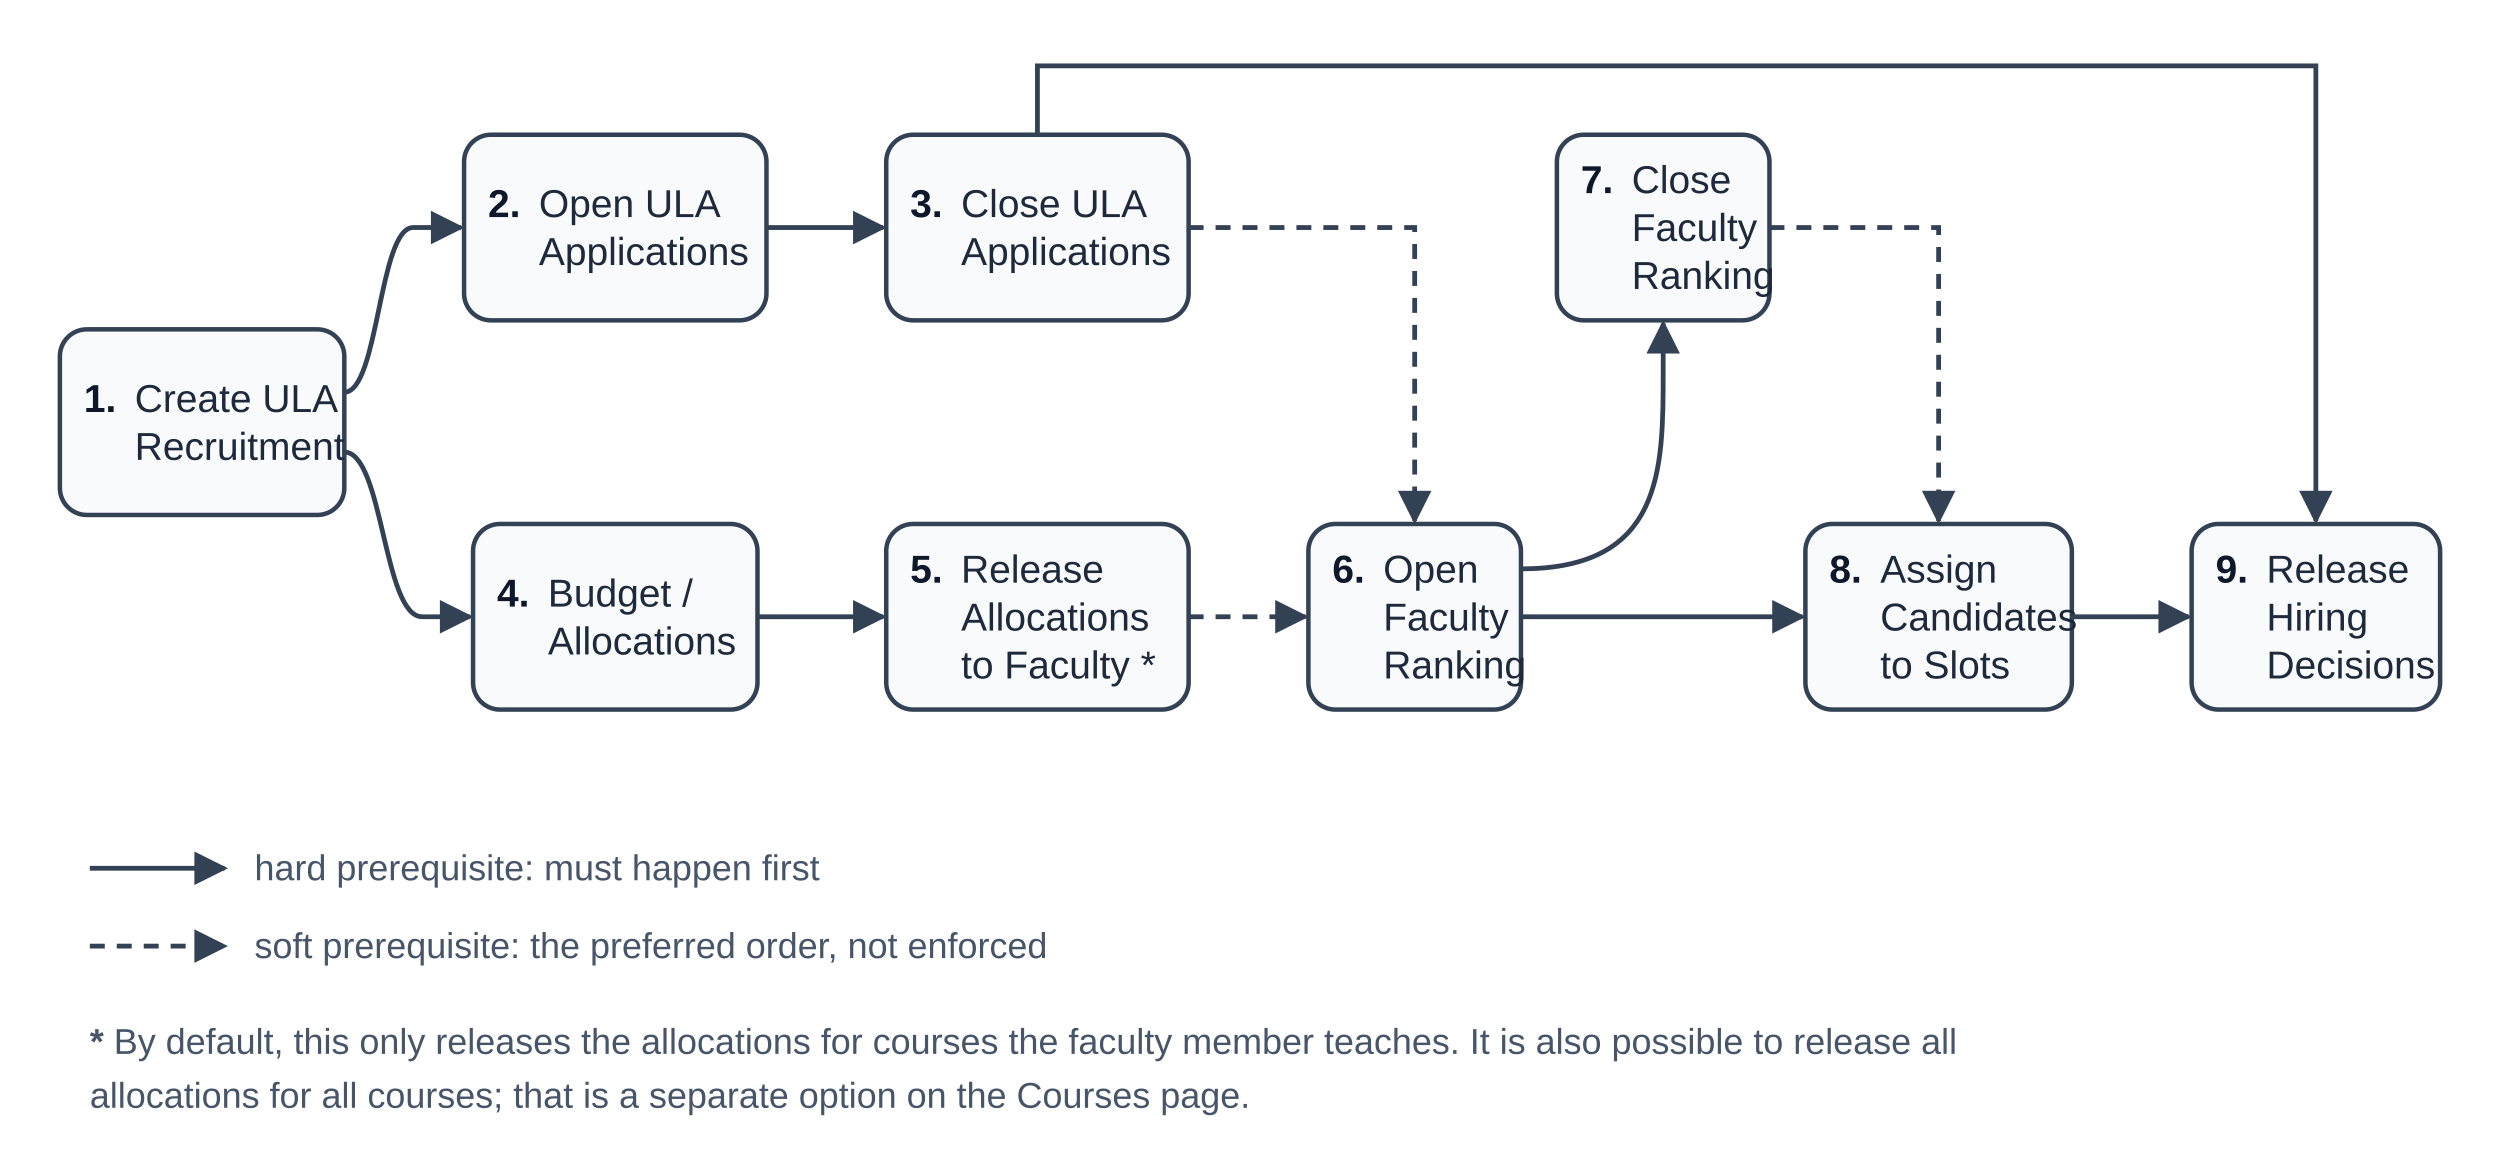
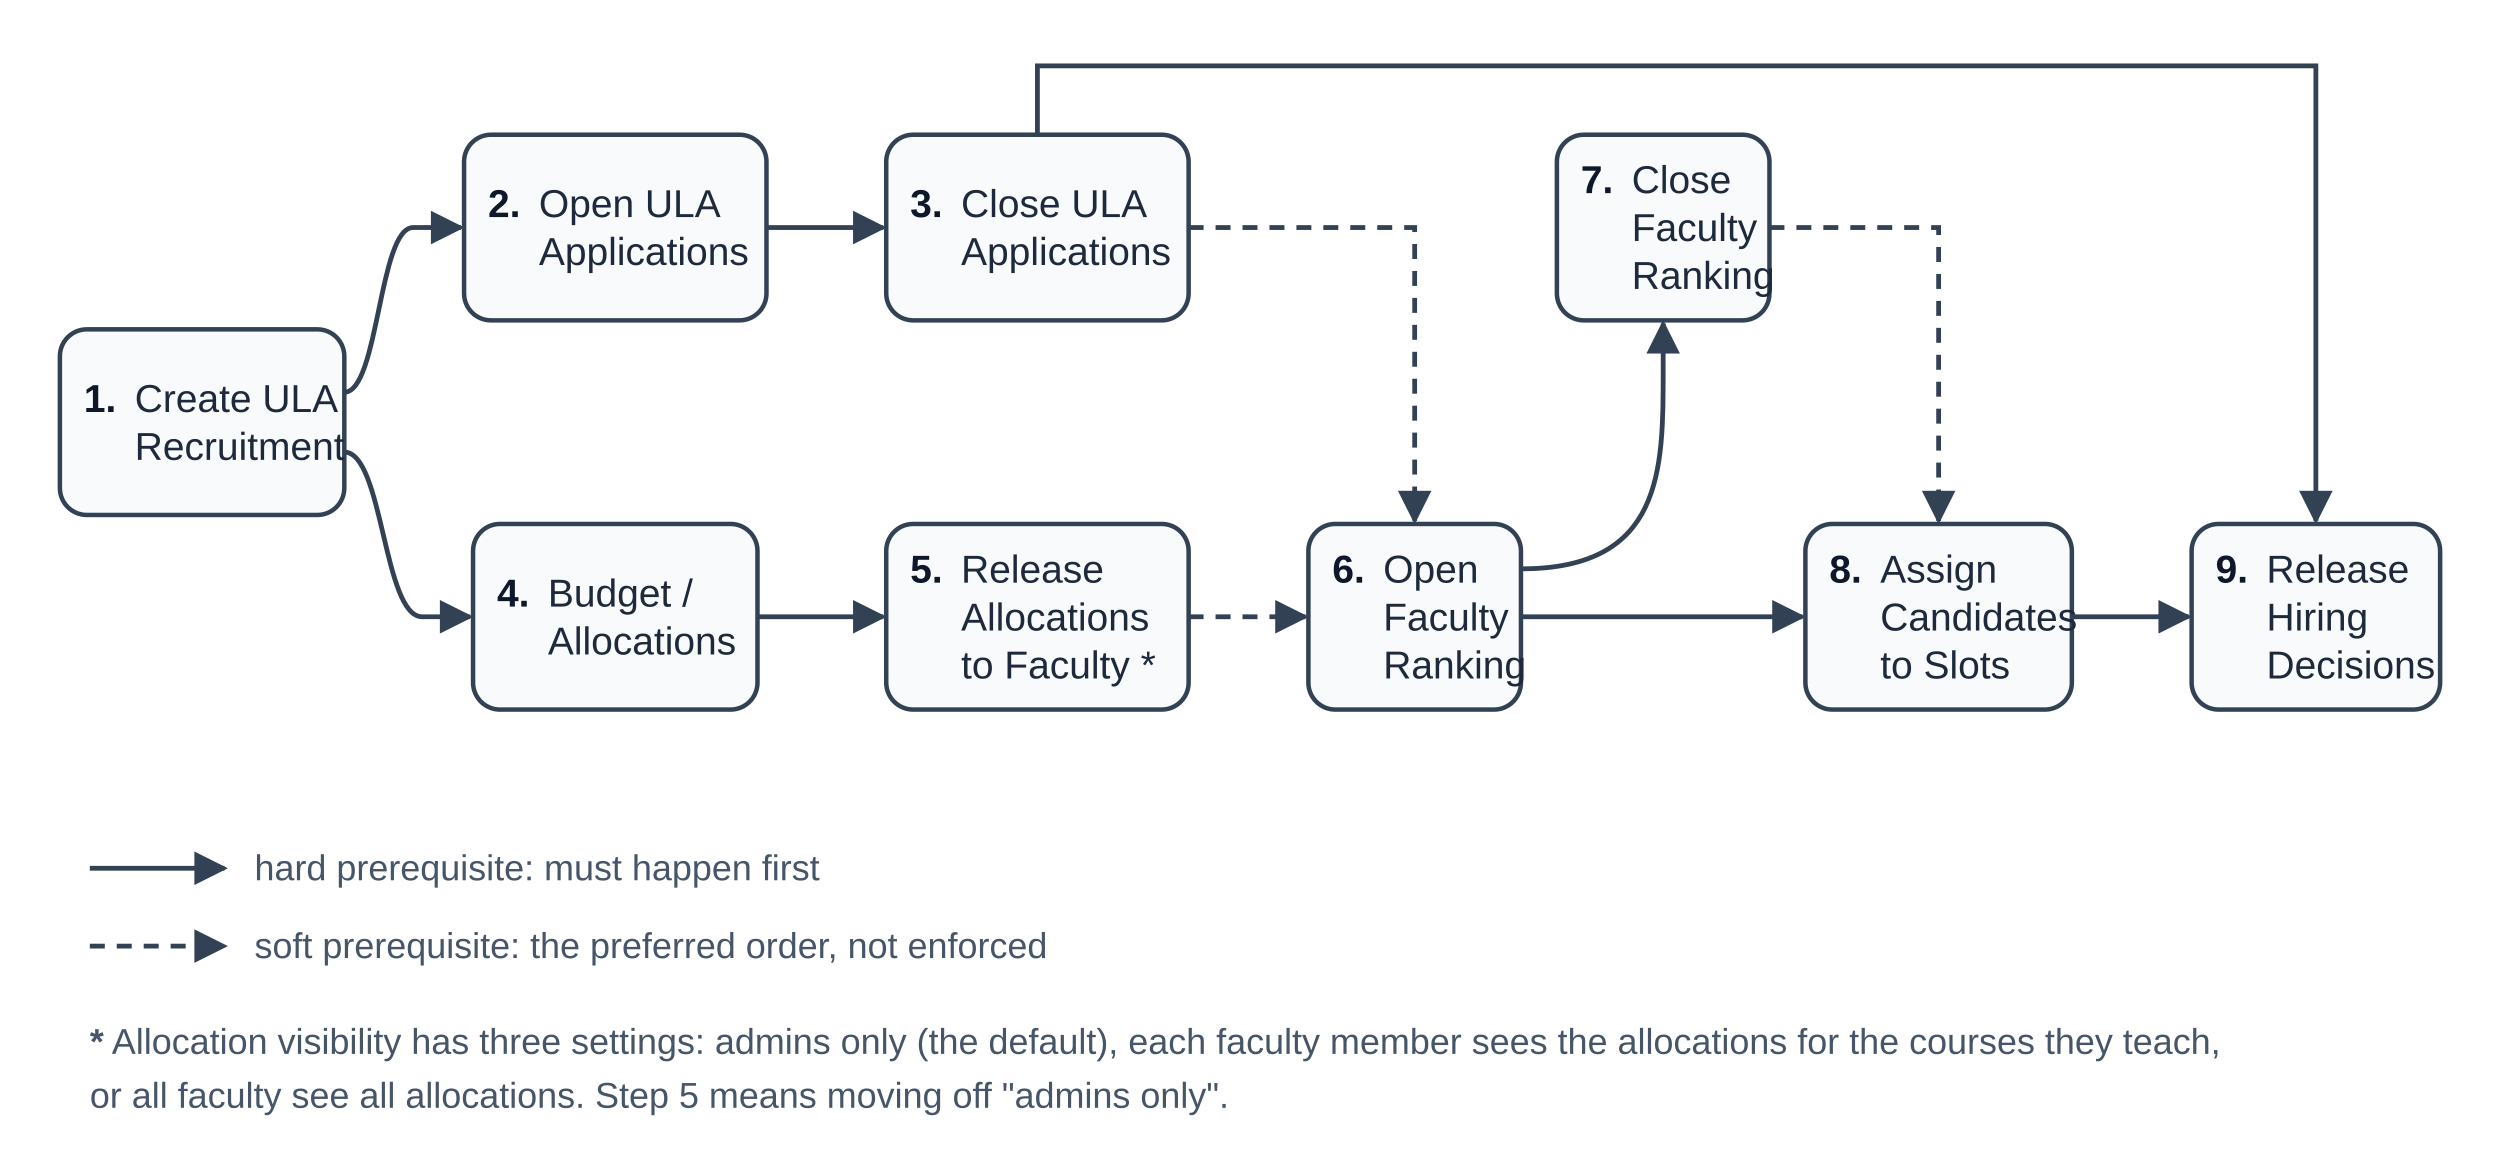
<svg xmlns="http://www.w3.org/2000/svg" width="835" height="392" viewBox="0 0 835 392" font-family="'Arial Narrow', 'Liberation Sans Narrow', Arial, Helvetica, sans-serif" font-size="13">
  <defs>
    <marker id="arrow" viewBox="0 0 10 10" refX="9" refY="5" markerWidth="7" markerHeight="7" orient="auto-start-reverse">
      <path d="M 0 0 L 10 5 L 0 10 z" fill="#334155" />
    </marker>
    <style>
      .box { fill: #f8fafc; stroke: #334155; stroke-width: 1.5; }
      .num { font-weight: 700; fill: #0f172a; }
      .label { fill: #1e293b; }
      .hard { stroke: #334155; stroke-width: 1.6; fill: none; marker-end: url(#arrow); }
      .soft { stroke: #334155; stroke-width: 1.6; fill: none; stroke-dasharray: 5 4; marker-end: url(#arrow); }
      .legend { fill: #475569; font-size: 12px; }
    </style>
  </defs>
  <rect class="box" x="20.0" y="110" width="95" height="62" rx="9" />
  <text x="28.0" y="137.6">
    <tspan class="num">1.</tspan>
    <tspan class="label" x="45.0">Create ULA</tspan>
    <tspan class="label" x="45.0" dy="16">Recruitment</tspan>
  </text>
  <rect class="box" x="155.0" y="45" width="101" height="62" rx="9" />
  <text x="163.0" y="72.5">
    <tspan class="num">2.</tspan>
    <tspan class="label" x="180.0">Open ULA</tspan>
    <tspan class="label" x="180.0" dy="16">Applications</tspan>
  </text>
  <rect class="box" x="296.0" y="45" width="101" height="62" rx="9" />
  <text x="304.0" y="72.5">
    <tspan class="num">3.</tspan>
    <tspan class="label" x="321.0">Close ULA</tspan>
    <tspan class="label" x="321.0" dy="16">Applications</tspan>
  </text>
  <rect class="box" x="158.0" y="175" width="95" height="62" rx="9" />
  <text x="166.0" y="202.6">
    <tspan class="num">4.</tspan>
    <tspan class="label" x="183.0">Budget /</tspan>
    <tspan class="label" x="183.0" dy="16">Allocations</tspan>
  </text>
  <rect class="box" x="296.0" y="175" width="101" height="62" rx="9" />
  <text x="304.0" y="194.6">
    <tspan class="num">5.</tspan>
    <tspan class="label" x="321.0">Release</tspan>
    <tspan class="label" x="321.0" dy="16">Allocations</tspan>
    <tspan class="label" x="321.0" dy="16">to Faculty *</tspan>
  </text>
  <rect class="box" x="437.0" y="175" width="71" height="62" rx="9" />
  <text x="445.0" y="194.6">
    <tspan class="num">6.</tspan>
    <tspan class="label" x="462.0">Open</tspan>
    <tspan class="label" x="462.0" dy="16">Faculty</tspan>
    <tspan class="label" x="462.0" dy="16">Ranking</tspan>
  </text>
  <rect class="box" x="520.0" y="45" width="71" height="62" rx="9" />
  <text x="528.0" y="64.5">
    <tspan class="num">7.</tspan>
    <tspan class="label" x="545.0">Close</tspan>
    <tspan class="label" x="545.0" dy="16">Faculty</tspan>
    <tspan class="label" x="545.0" dy="16">Ranking</tspan>
  </text>
  <rect class="box" x="603.0" y="175" width="89" height="62" rx="9" />
  <text x="611.0" y="194.6">
    <tspan class="num">8.</tspan>
    <tspan class="label" x="628.0">Assign</tspan>
    <tspan class="label" x="628.0" dy="16">Candidates</tspan>
    <tspan class="label" x="628.0" dy="16">to Slots</tspan>
  </text>
  <rect class="box" x="732.0" y="175" width="83" height="62" rx="9" />
  <text x="740.0" y="194.6">
    <tspan class="num">9.</tspan>
    <tspan class="label" x="757.0">Release</tspan>
    <tspan class="label" x="757.0" dy="16">Hiring</tspan>
    <tspan class="label" x="757.0" dy="16">Decisions</tspan>
  </text>
  <path class="hard" d="M 115.0 131.0 C 126.5 131.0, 126.5 76.0, 138.0 76.0 H 154.0" />
  <path class="hard" d="M 115.0 151.0 C 128.0 151.0, 128.0 206.0, 141.0 206.0 H 157.0" />
  <path class="hard" d="M 256.0 76.0 H 295.0" />
  <path class="hard" d="M 253.0 206.0 H 295.0" />
  <path class="hard" d="M 508.0 206.0 H 602.0" />
  <path class="hard" d="M 692.0 206.0 H 731.0" />
  <path class="hard" d="M 508.0 190.0 C 555.5 190.0, 555.5 157.0, 555.5 124.0 V 108.0" />
  <path class="hard" d="M 346.5 45.0 V 22 H 773.5 V 174" />
  <path class="soft" d="M 397.0 206.0 H 436.0" />
  <path class="soft" d="M 591.0 76.0 H 647.5 V 174" />
  <path class="soft" d="M 397.0 76.0 H 472.5 V 174" />
  <line x1="30" y1="290" x2="75" y2="290" class="hard" />
  <text x="85" y="294" class="legend">hard prerequisite: must happen first</text>
  <line x1="30" y1="316" x2="75" y2="316" class="soft" />
  <text x="85" y="320" class="legend">soft prerequisite: the preferred order, not enforced</text>
  <text x="30" y="352" class="legend">
-     <tspan font-weight="700">*</tspan> By default, this only releases the allocations for courses the faculty member teaches. It is also possible to release all</text>
-   <text x="30" y="370" class="legend">allocations for all courses; that is a separate option on the Courses page.</text>
+     <tspan font-weight="700">*</tspan> Allocation visibility has three settings: admins only (the default), each faculty member sees the allocations for the courses they teach,</text>
+   <text x="30" y="370" class="legend">or all faculty see all allocations. Step 5 means moving off "admins only".</text>
</svg>
